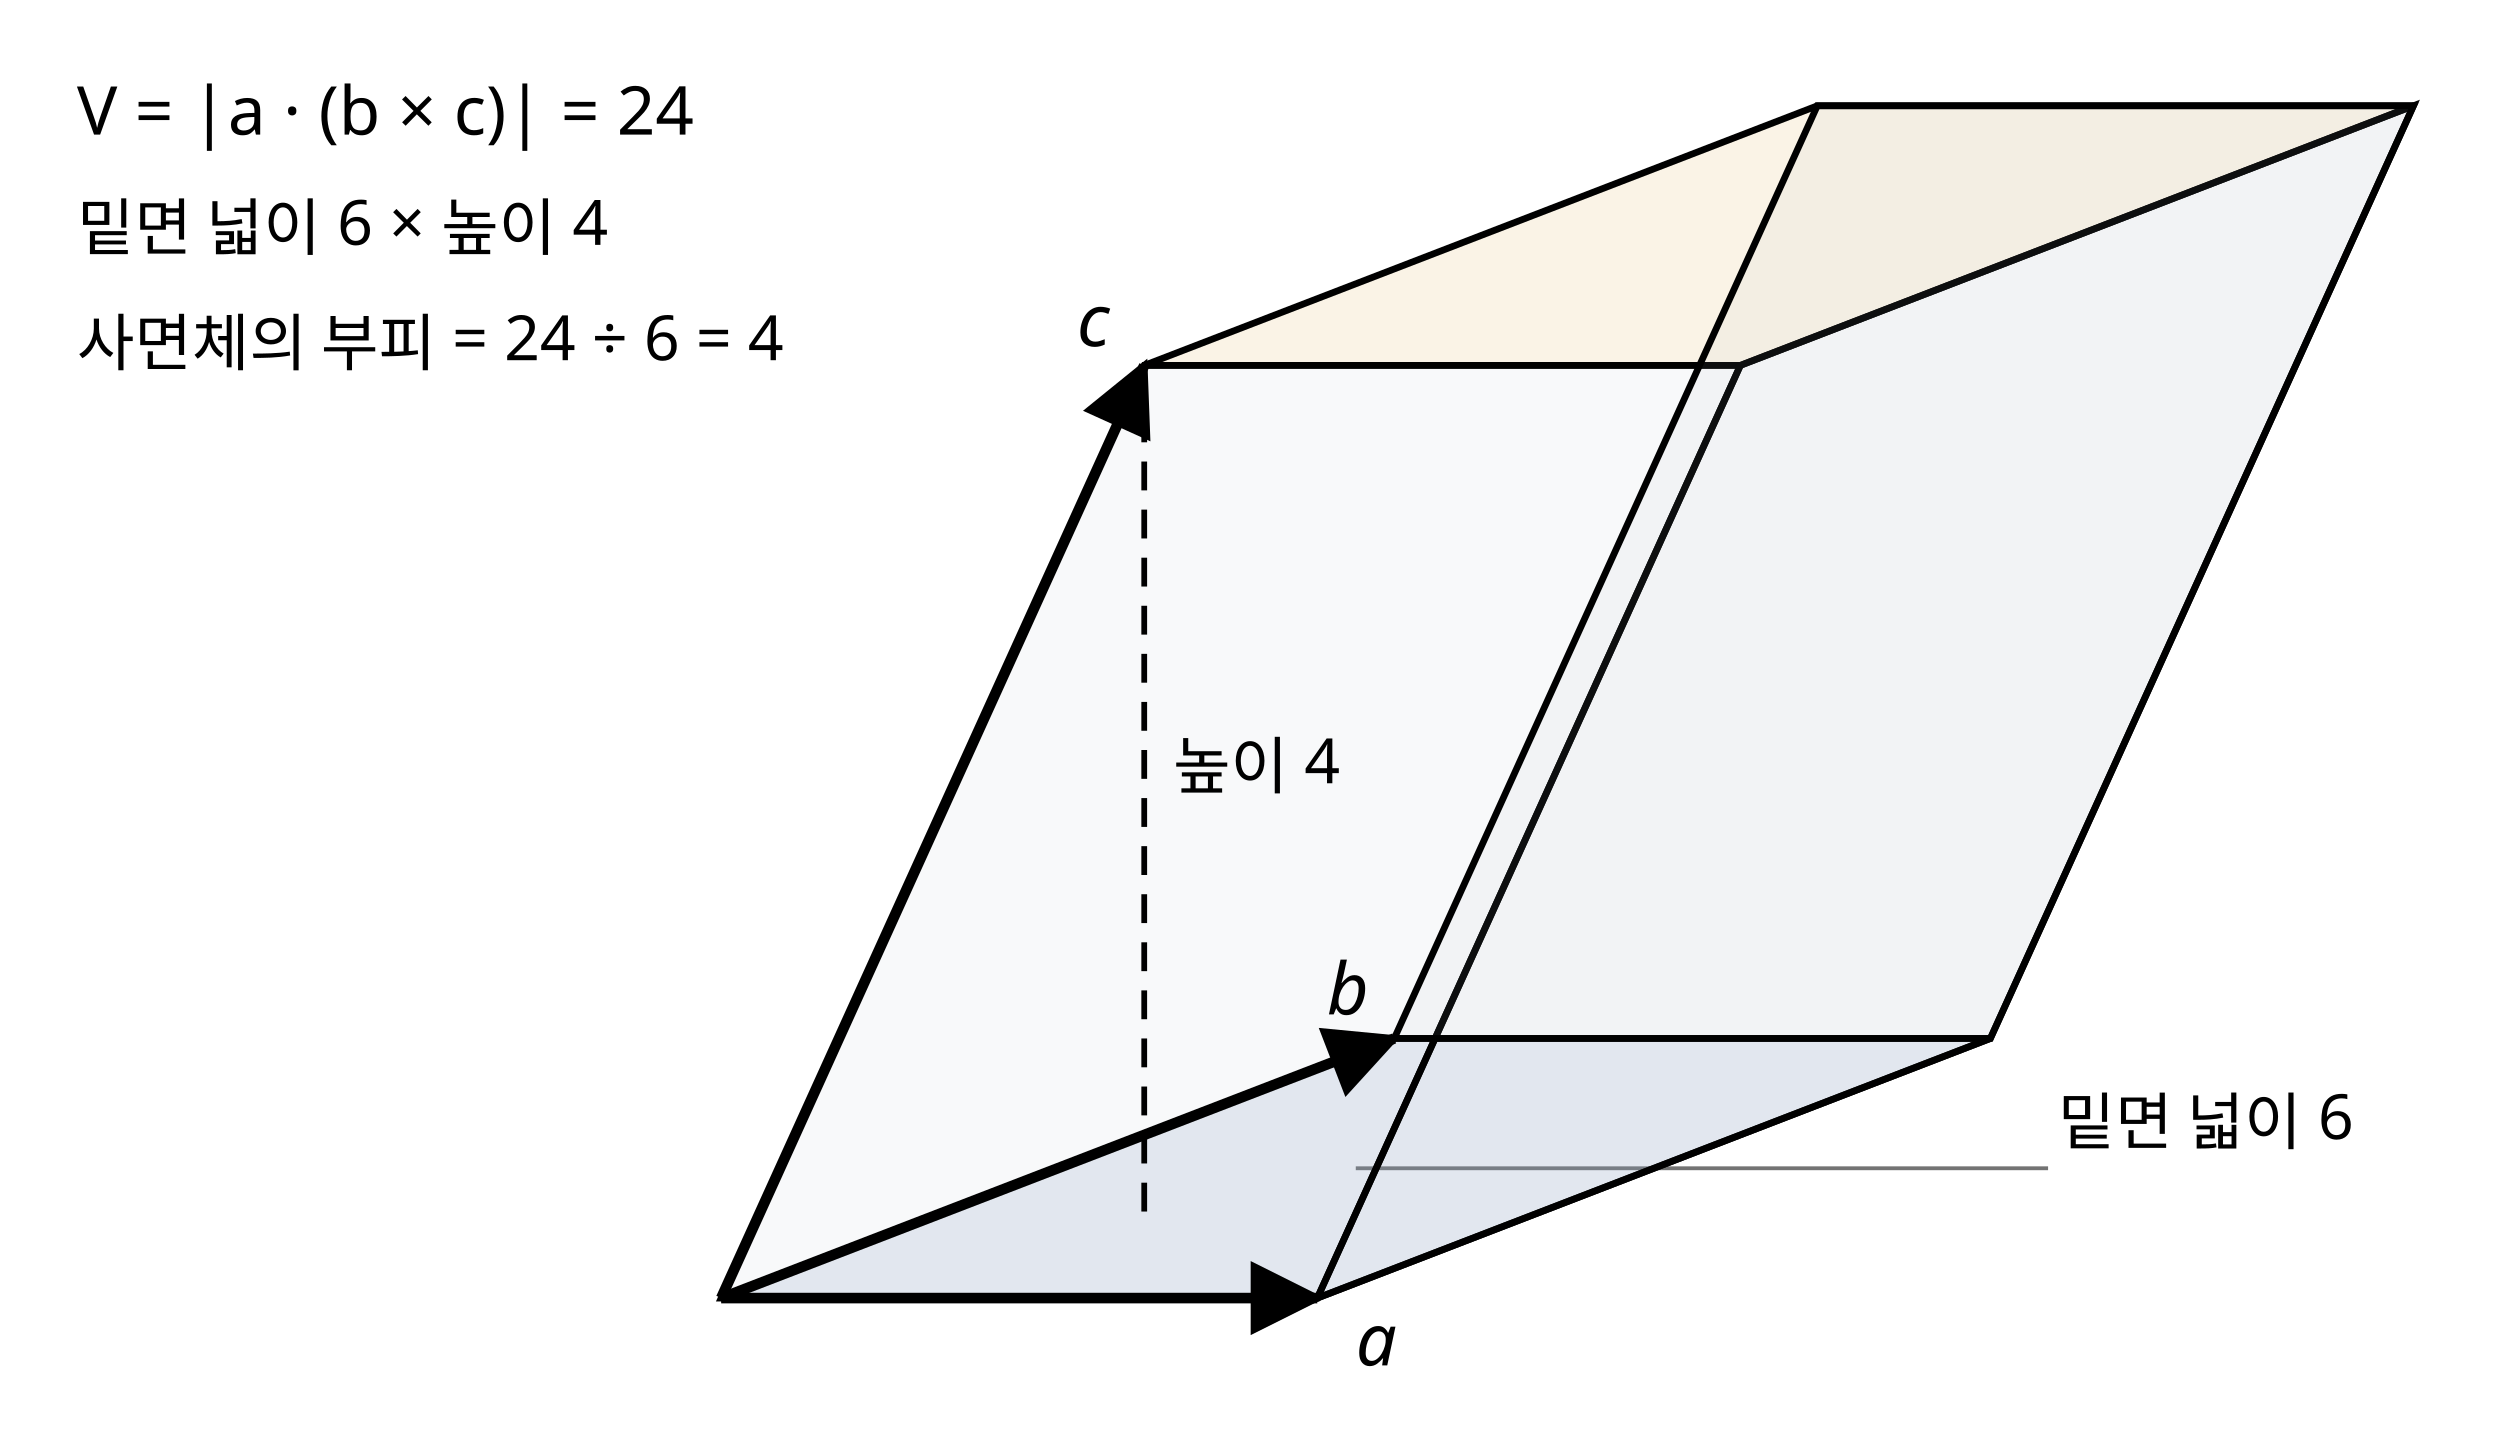
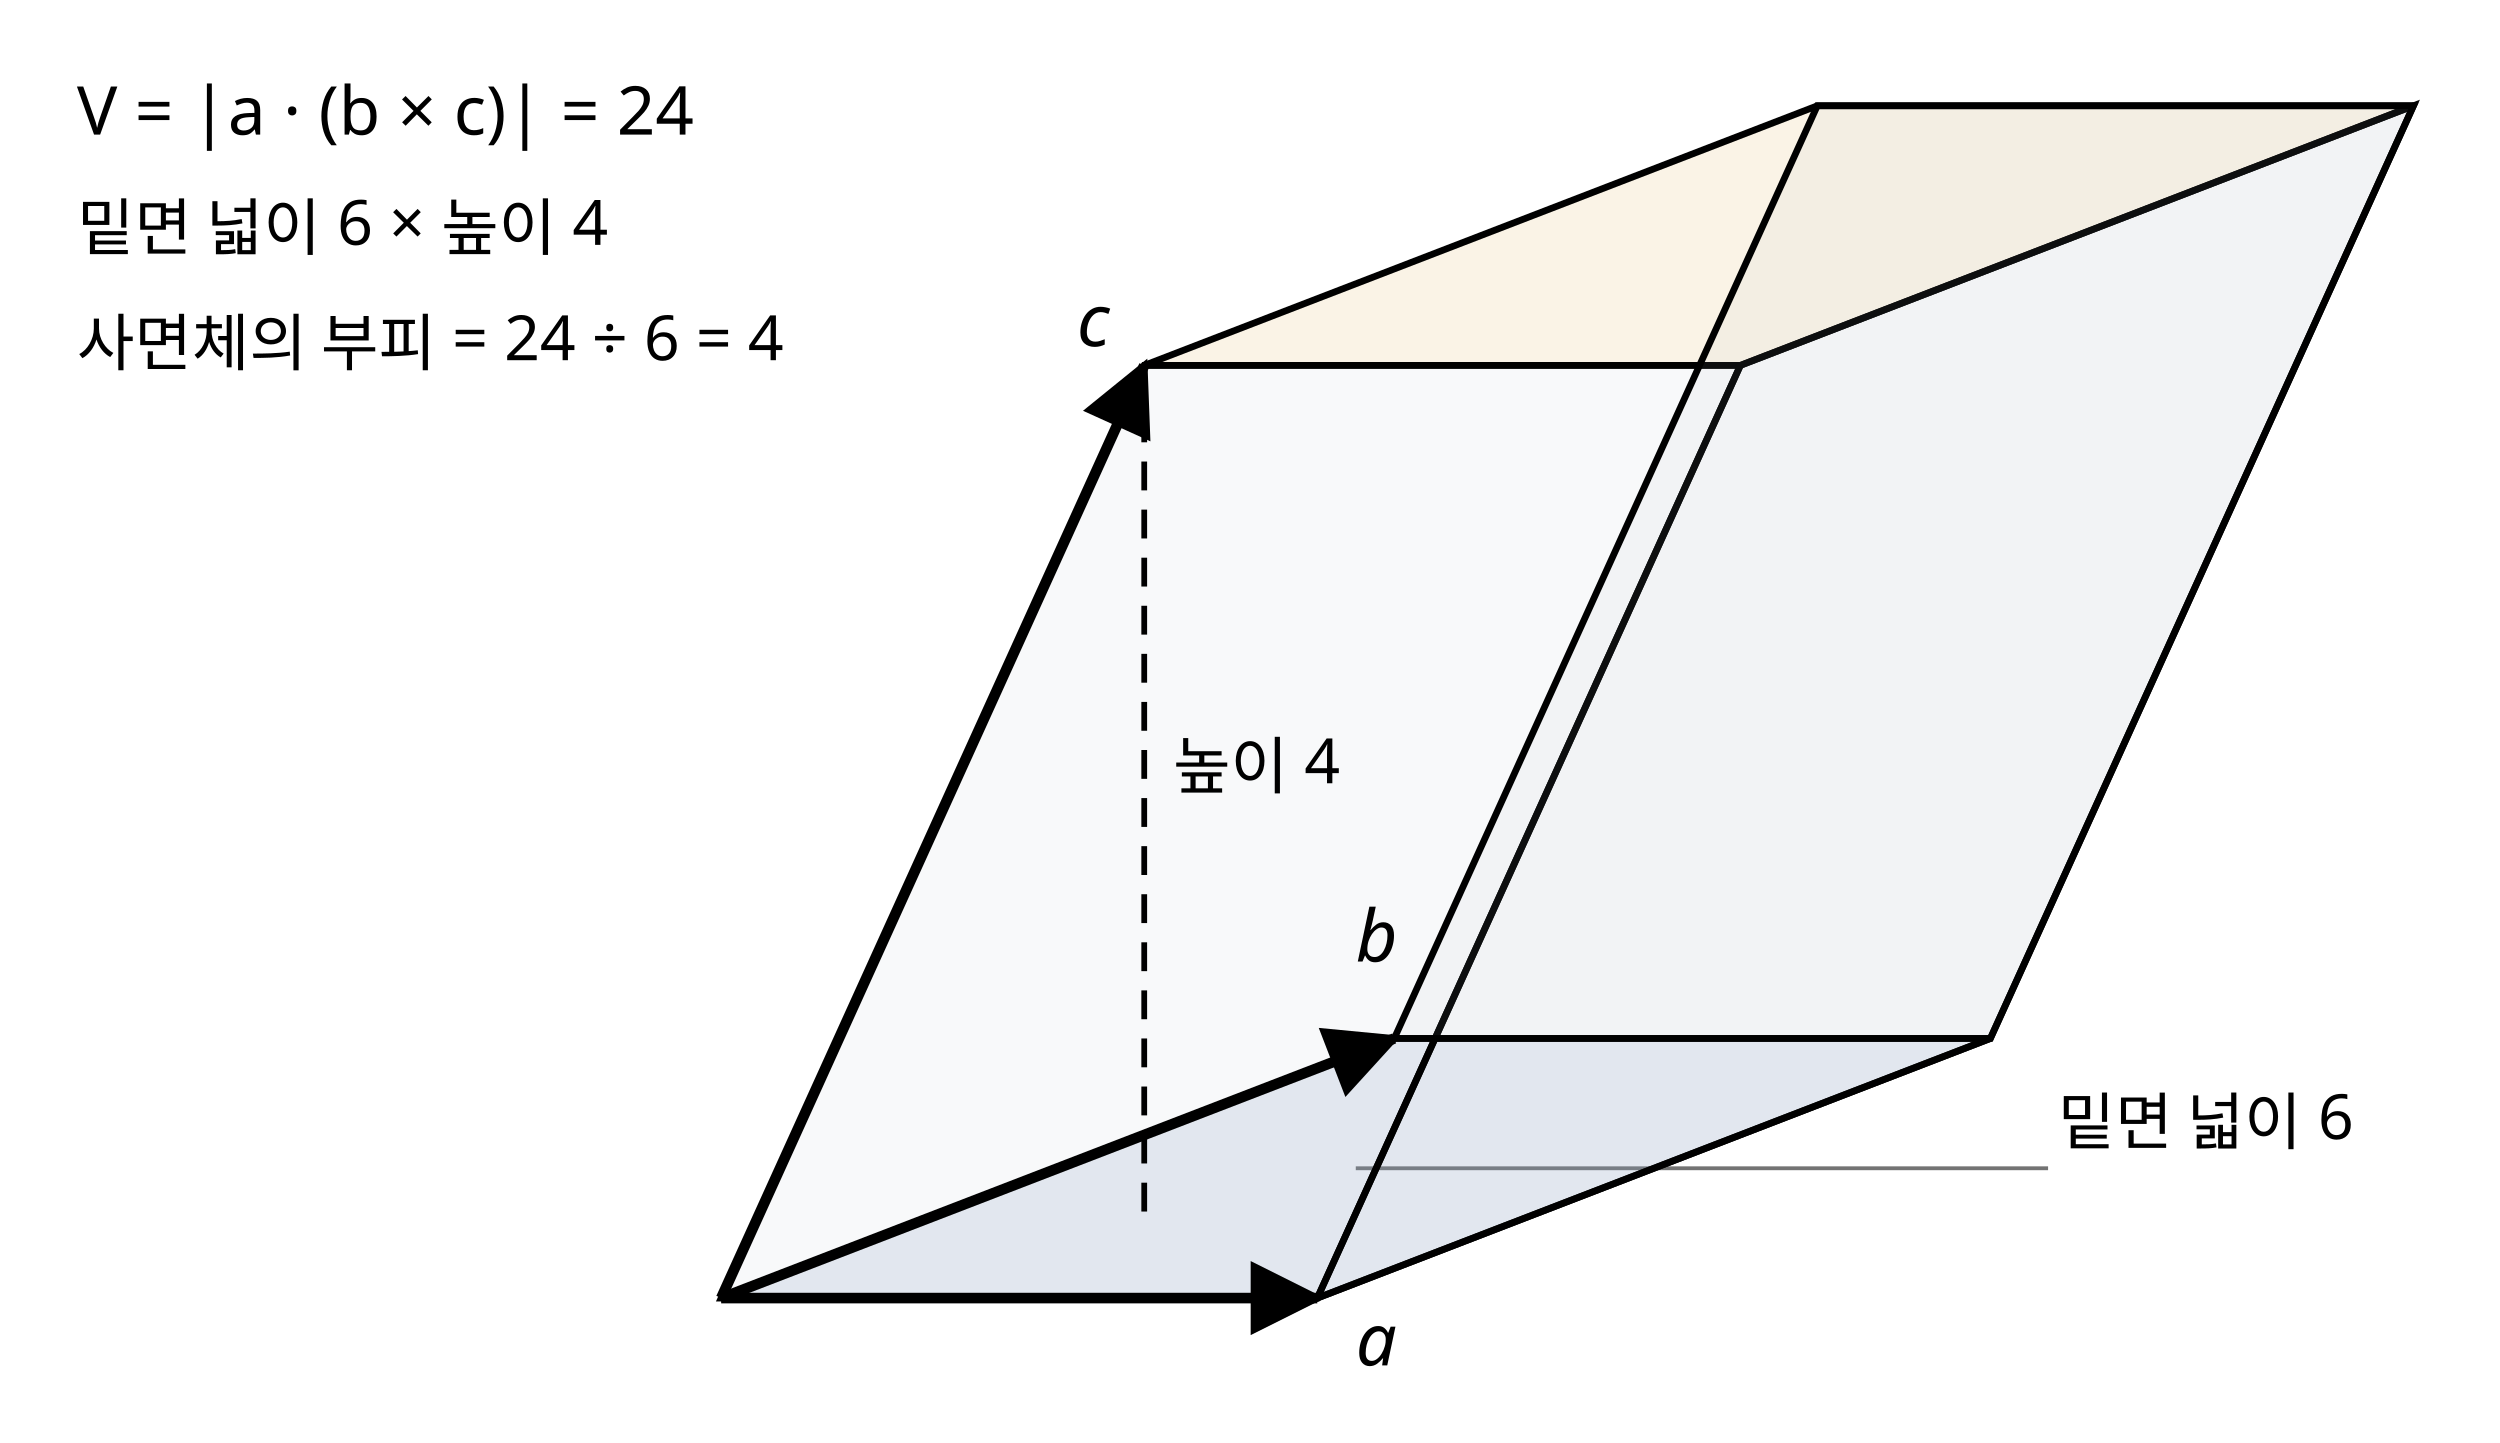
<svg xmlns="http://www.w3.org/2000/svg" class="si si-illus" viewBox="0 0 520 300" style="max-width:520px;color:var(--si-ink,var(--text,#1f2328))" role="img" aria-labelledby="scalar-triple-product-t" font-family="'Pretendard','Noto Sans KR','Apple SD Gothic Neo',sans-serif" font-size="13" fill="currentColor">
  <defs>
    <marker id="scalar-triple-product-ar" viewBox="0 0 10 10" refX="9" refY="5" markerWidth="7" markerHeight="7" orient="auto-start-reverse">
      <path d="M0,0L10,5L0,10z" style="fill:currentColor" />
    </marker>
  </defs>
  <line x1="282" y1="243" x2="426" y2="243" class="si-leader" style="stroke:currentColor" stroke-opacity="0.55" stroke-width="0.8" />
  <polygon points="150,270 274,270 414,216 290,216" style="stroke:currentColor;fill:var(--si-blue-s,#7f9ac0)" stroke-width="1.4" fill-opacity="0.18" />
  <polygon points="238,76 362,76 502,22 378,22" style="stroke:currentColor;fill:var(--si-amber-s,#d79a2b)" stroke-width="1.4" fill-opacity="0.12" />
  <polygon points="150,270 274,270 362,76 238,76" style="stroke:currentColor;fill:var(--si-gray-s,#aab6c6)" stroke-width="1.4" fill-opacity="0.08" />
  <polygon points="274,270 414,216 502,22 362,76" style="stroke:currentColor;fill:var(--si-gray-s,#aab6c6)" stroke-width="1.4" fill-opacity="0.08" />
  <polygon points="290,216 414,216 502,22 378,22" style="stroke:currentColor;fill:var(--si-gray-s,#aab6c6)" stroke-width="1.4" fill-opacity="0.08" />
  <line x1="150" y1="270" x2="274" y2="270" style="stroke:currentColor;fill:none" stroke-width="2.2" marker-end="url(#scalar-triple-product-ar)" />
  <line x1="150" y1="270" x2="290" y2="216" style="stroke:currentColor;fill:none" stroke-width="2.2" marker-end="url(#scalar-triple-product-ar)" />
  <line x1="150" y1="270" x2="238" y2="76" style="stroke:currentColor;fill:none" stroke-width="2.2" marker-end="url(#scalar-triple-product-ar)" />
  <text x="282" y="284" font-size="15" font-style="italic">a</text>
-   <text x="276" y="211" font-size="15" font-style="italic">b</text>
+   <text x="282" y="200" font-size="15" font-style="italic">b</text>
  <text x="224" y="72" font-size="15" font-style="italic">c</text>
  <line x1="238" y1="76" x2="238" y2="252" style="stroke:currentColor;fill:none" stroke-width="1.2" stroke-dasharray="6 4" />
  <text x="244" y="164">높이 4</text>
  <text x="428" y="238">밑면 넓이 6</text>
  <text x="16" y="28" font-size="14">V = |a · (b × c)| = 24</text>
  <text x="16" y="52">밑면 넓이 6 × 높이 4</text>
  <text x="16" y="76">사면체의 부피 = 24 ÷ 6 = 4</text>
</svg>
